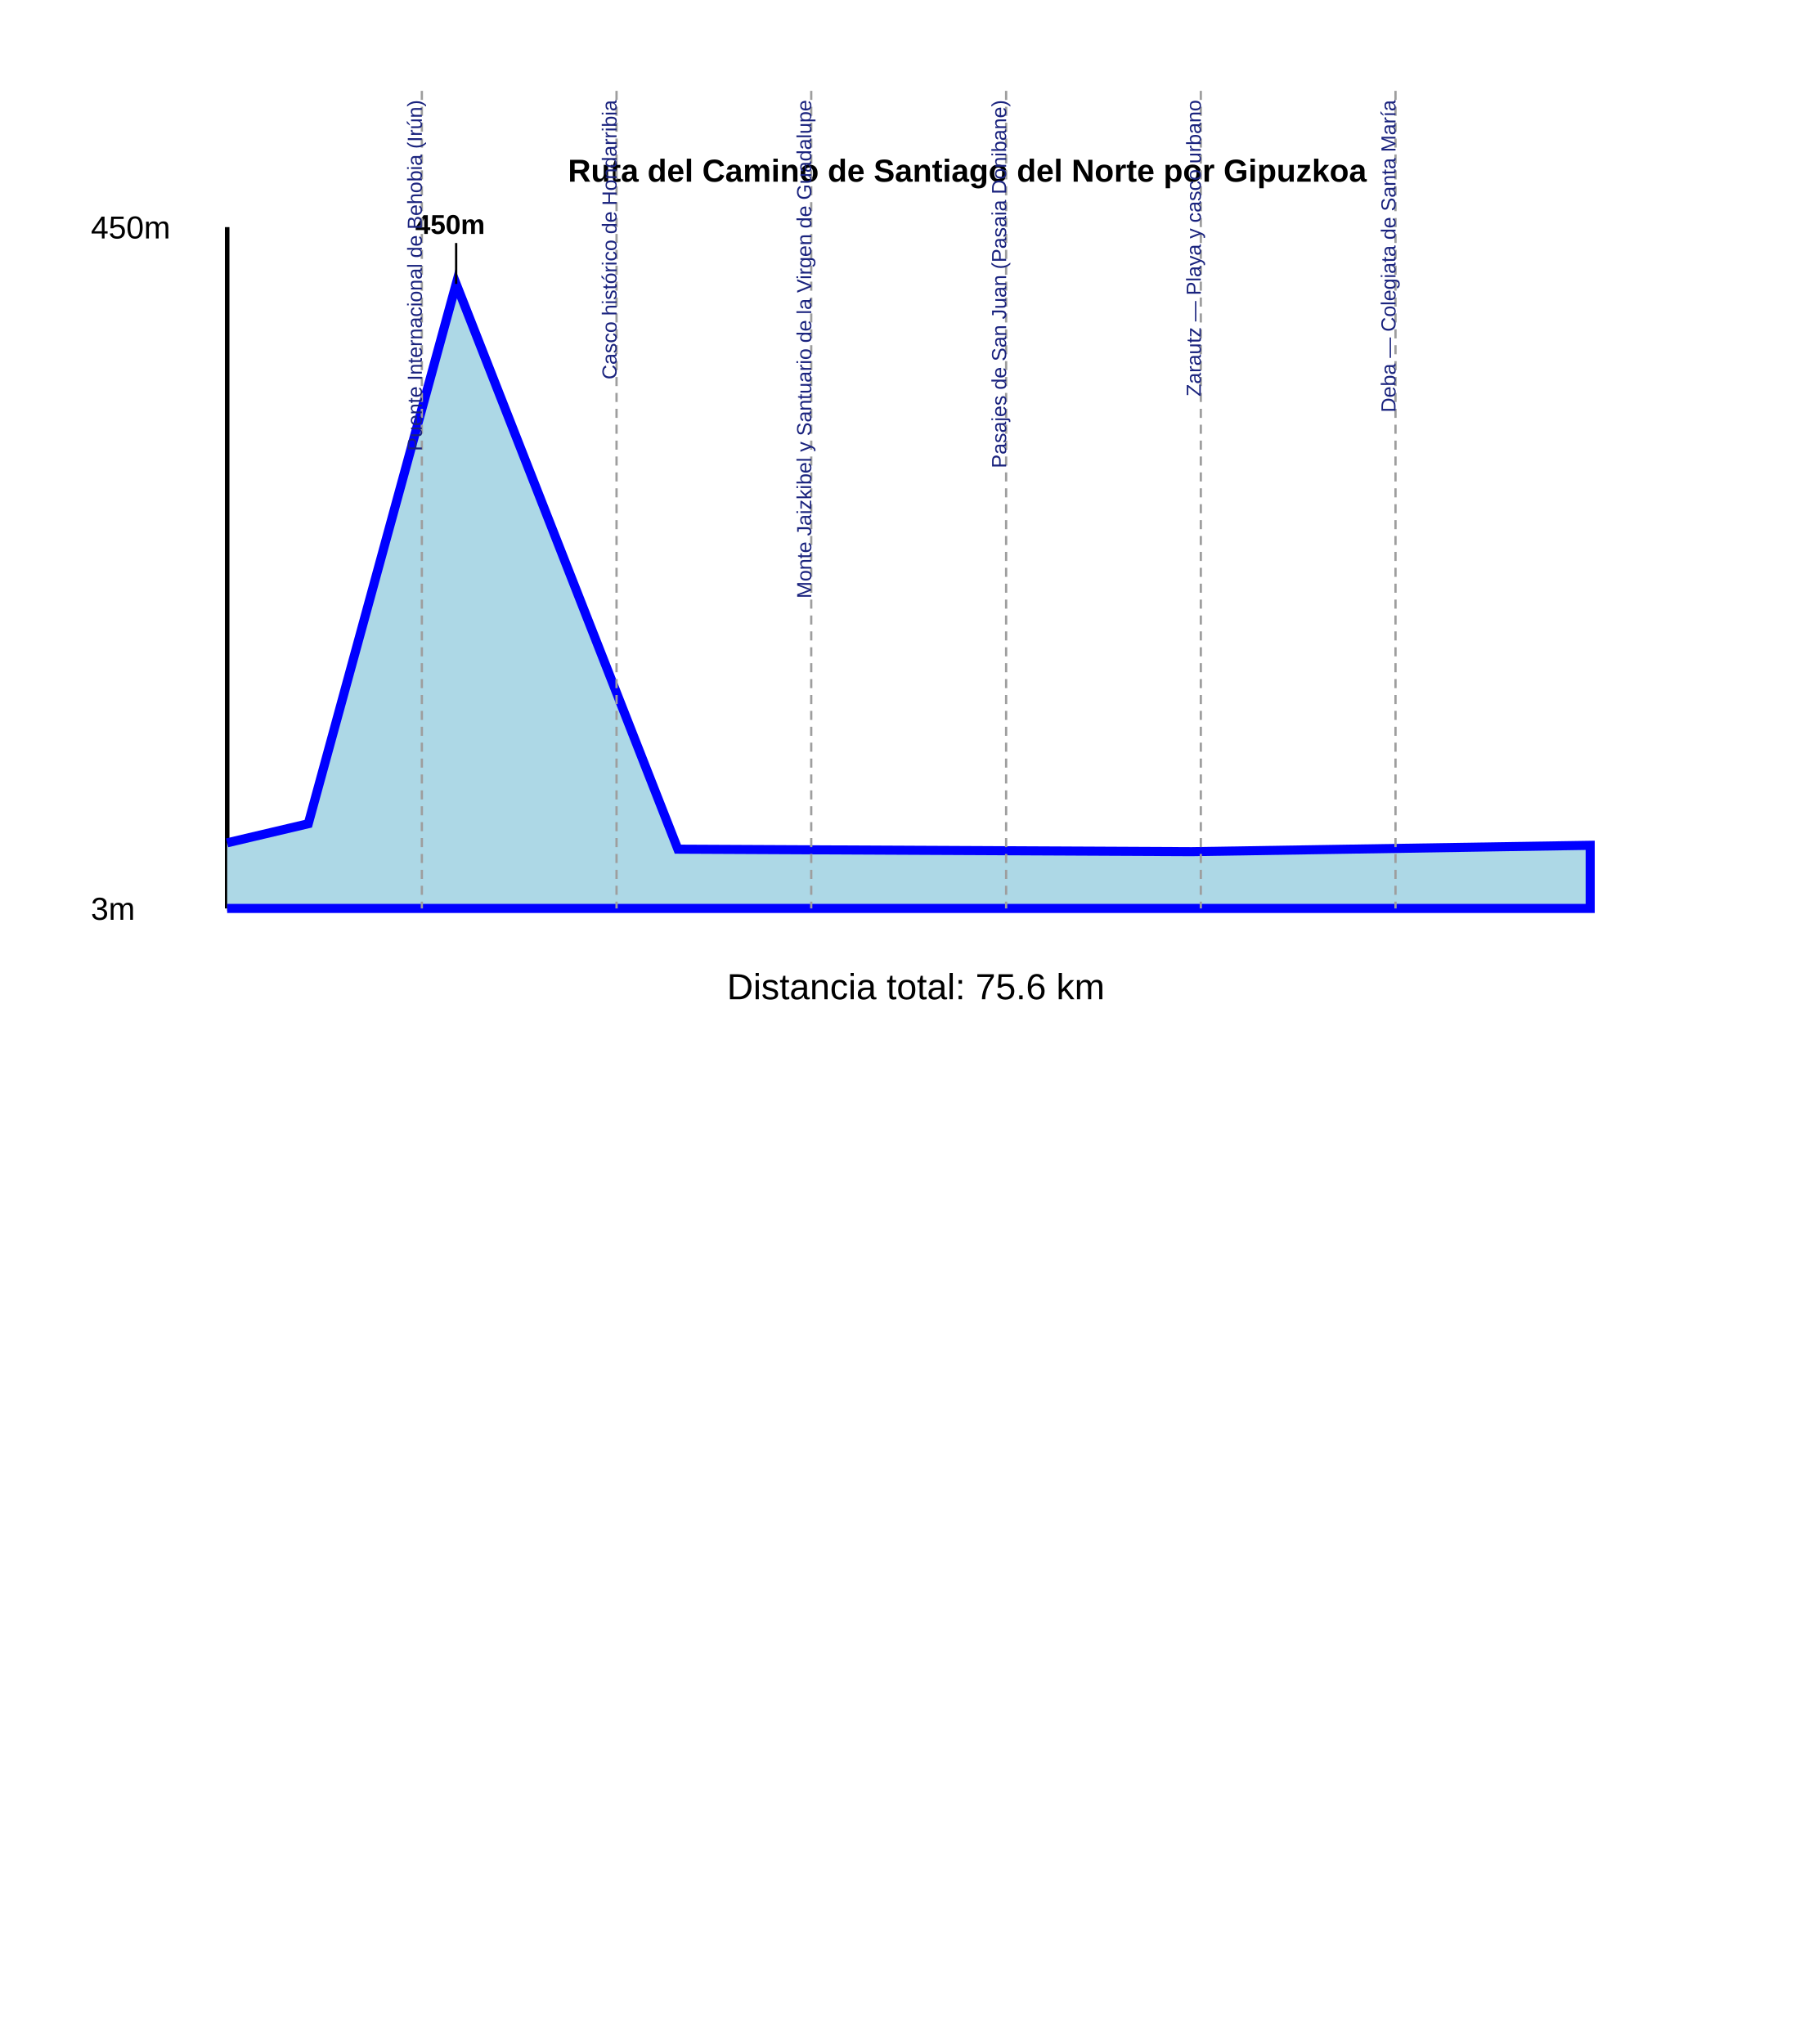
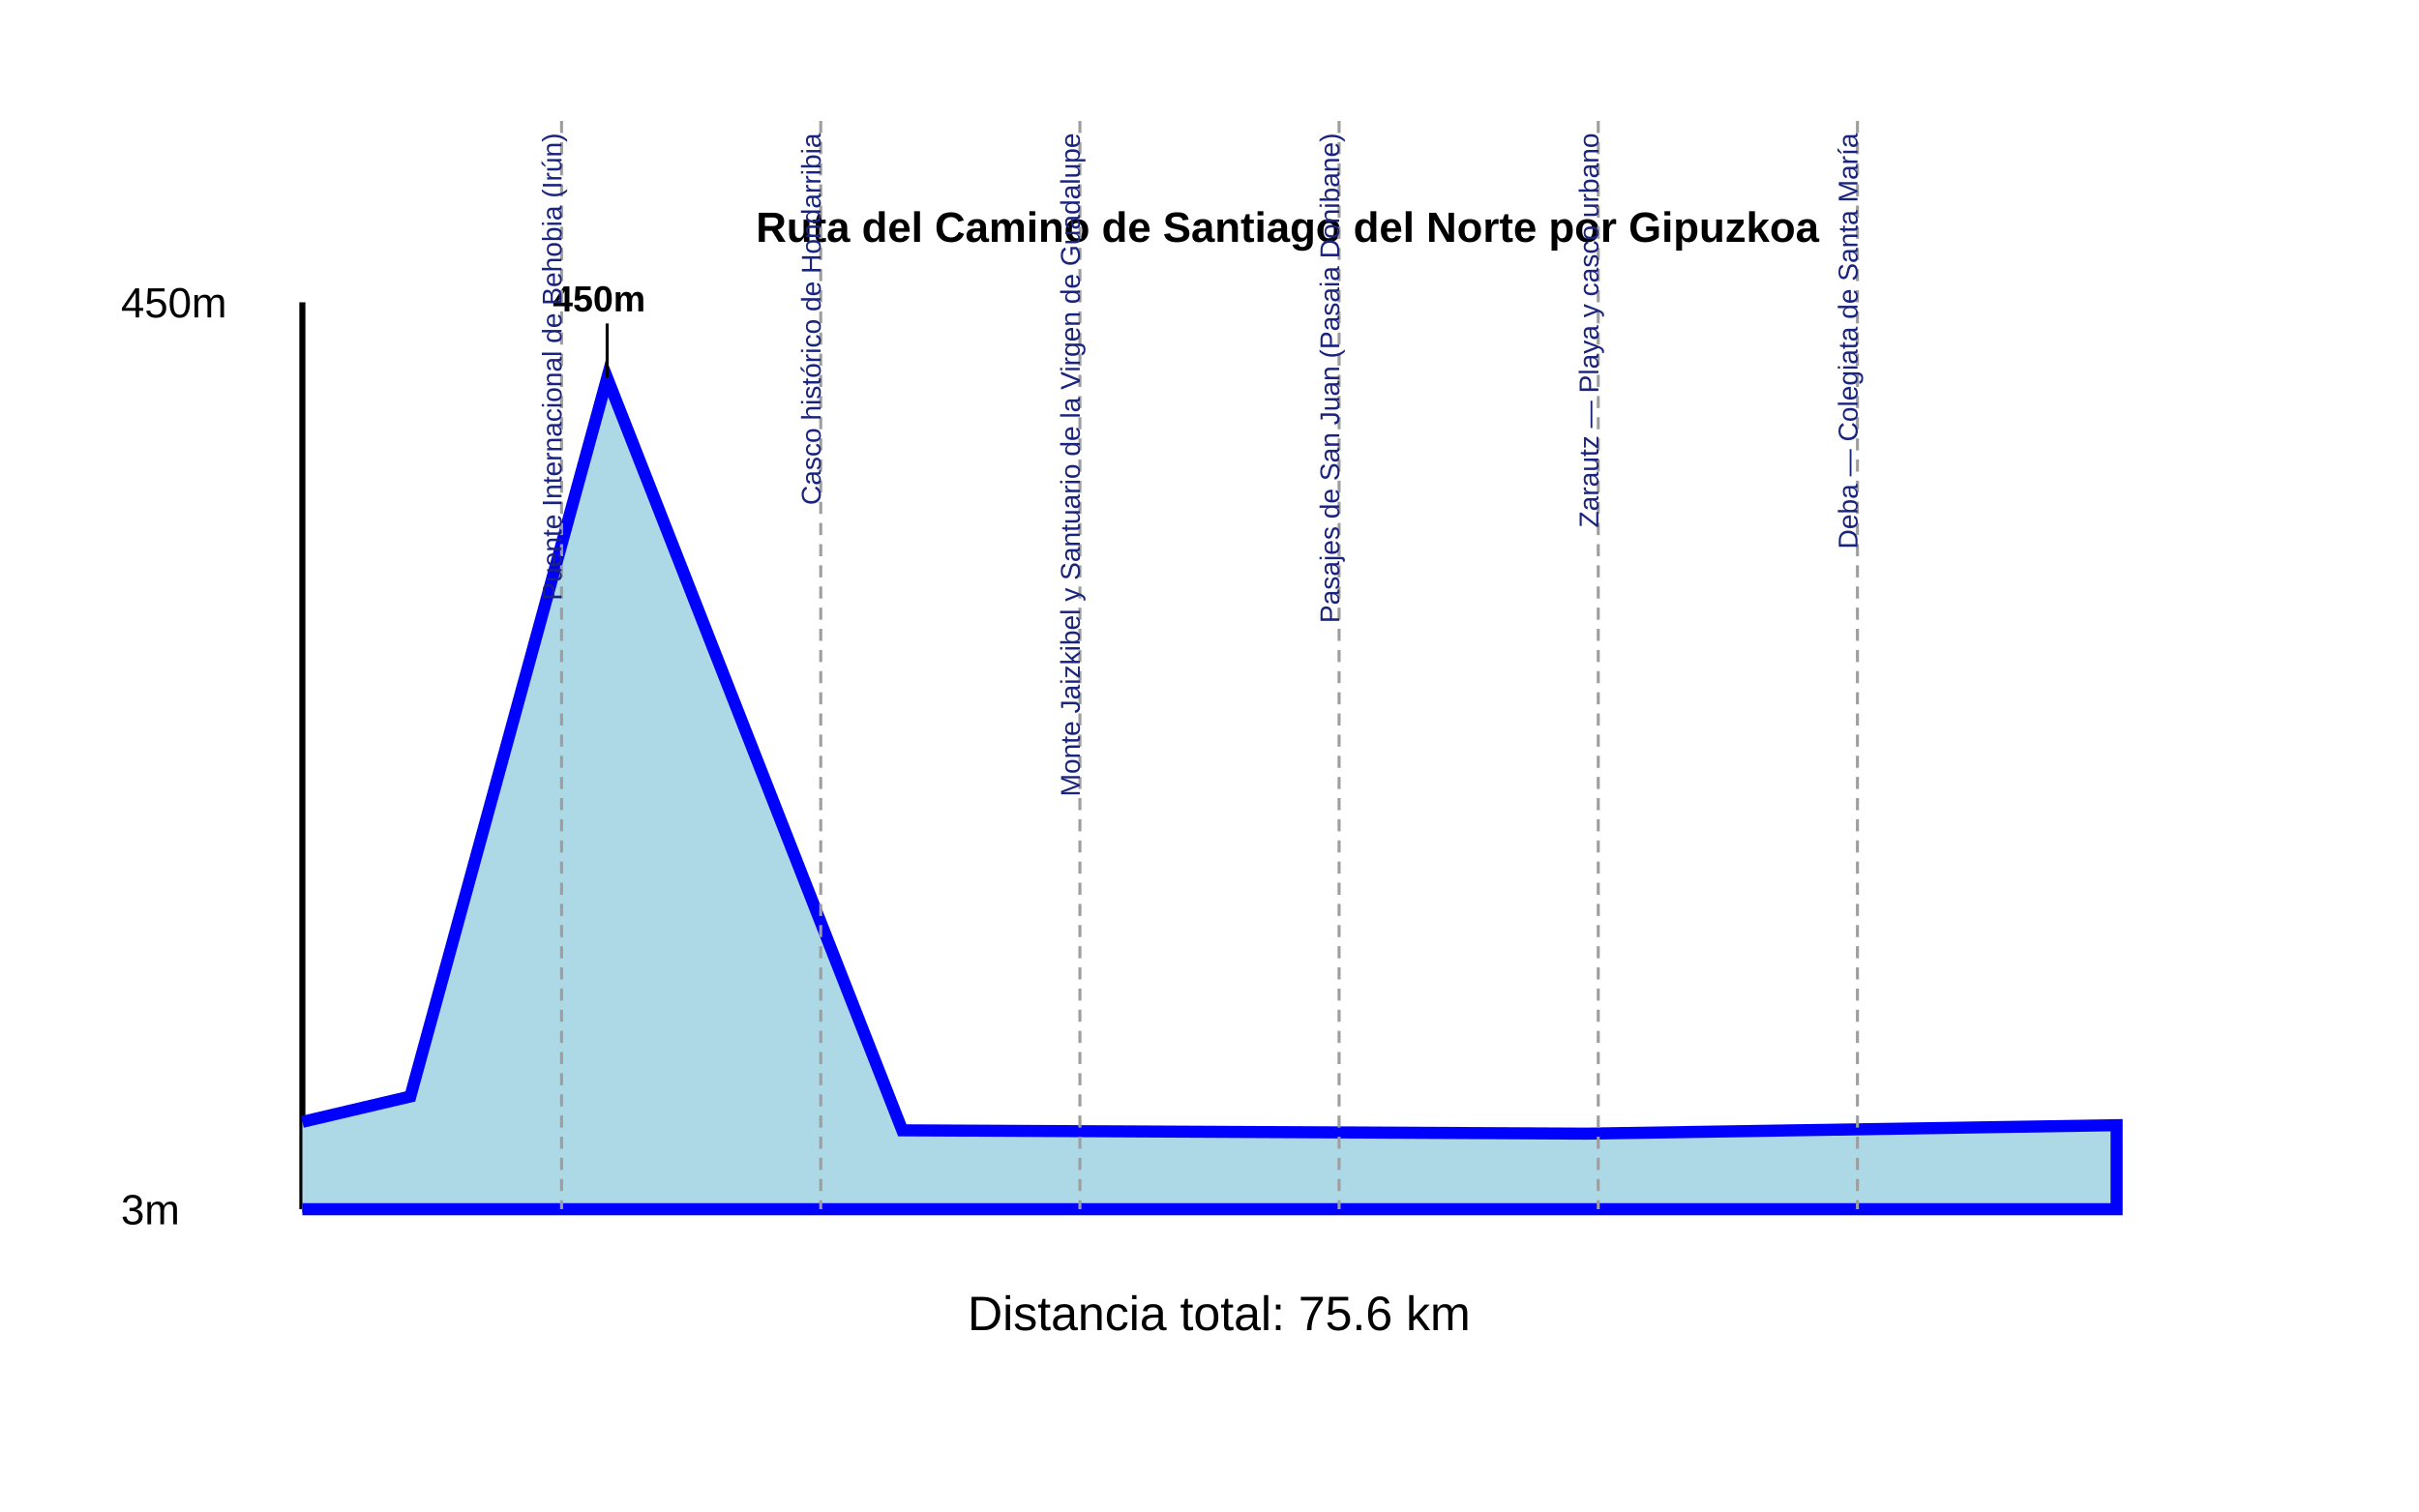
- <svg xmlns="http://www.w3.org/2000/svg" version="2.0" width="800" height="900" viewBox="0 0 800 900">
+ <svg xmlns="http://www.w3.org/2000/svg" version="2.0" width="800" height="500" viewBox="0 0 800 500">
  <line x1="100" y1="100" x2="100" y2="400" stroke="black" stroke-width="2" />
  <line x1="100" y1="400" x2="700" y2="400" stroke="black" stroke-width="2" />
  <text x="40" y="105" font-family="Arial" font-size="14" style="fill:black">450m</text>
  <text x="40" y="405" font-family="Arial" font-size="14" style="fill:black">3m</text>
  <text x="320.0" y="440" font-family="Arial" font-size="16" style="fill:black">Distancia total: 75.6 km</text>
  <text x="250.0" y="80" font-family="Arial" font-size="14" style="fill:black;font-weight:bold">Ruta del Camino de Santiago del Norte por Gipuzkoa</text>
  <polyline points="100.0,371.1 100.0,371.1 135.7,362.7 200.8,125.0 298.4,373.9 524.6,375.0 700.0,372.2 700.0,400.0 100.0,400.0" stroke="blue" stroke-width="4" fill="lightblue" />
-   <line x1="200.8" y1="125.0" x2="200.8" y2="107.0" stroke="black" stroke-width="1" />
-   <text x="182.8" y="103.0" font-family="Arial" font-size="12" style="fill:black;font-weight:bold">450m</text>
-   <line x1="185.7" y1="40" x2="185.7" y2="400" stroke="#9e9e9e" stroke-width="1" stroke-dasharray="4 3" />
+   <line x1="200.794" y1="125.0" x2="200.794" y2="107.0" stroke="black" stroke-width="1" />
+   <text x="182.794" y="103.0" font-family="Arial" font-size="12" style="fill:black;font-weight:bold">450m</text>
+   <line x1="185.714" y1="40" x2="185.714" y2="400" stroke="#9e9e9e" stroke-width="1" stroke-dasharray="4 3" />
  <text x="185.7" y="44" font-family="Arial" font-size="9" fill="#1a237e" text-anchor="end" transform="rotate(-90,185.7,44)">Puente Internacional de Behobia (Irún)</text>
-   <line x1="271.4" y1="40" x2="271.4" y2="400" stroke="#9e9e9e" stroke-width="1" stroke-dasharray="4 3" />
+   <line x1="271.429" y1="40" x2="271.429" y2="400" stroke="#9e9e9e" stroke-width="1" stroke-dasharray="4 3" />
  <text x="271.4" y="44" font-family="Arial" font-size="9" fill="#1a237e" text-anchor="end" transform="rotate(-90,271.4,44)">Casco histórico de Hondarribia</text>
-   <line x1="357.1" y1="40" x2="357.1" y2="400" stroke="#9e9e9e" stroke-width="1" stroke-dasharray="4 3" />
+   <line x1="357.143" y1="40" x2="357.143" y2="400" stroke="#9e9e9e" stroke-width="1" stroke-dasharray="4 3" />
  <text x="357.1" y="44" font-family="Arial" font-size="9" fill="#1a237e" text-anchor="end" transform="rotate(-90,357.1,44)">Monte Jaizkibel y Santuario de la Virgen de Guadalupe</text>
-   <line x1="442.9" y1="40" x2="442.9" y2="400" stroke="#9e9e9e" stroke-width="1" stroke-dasharray="4 3" />
+   <line x1="442.857" y1="40" x2="442.857" y2="400" stroke="#9e9e9e" stroke-width="1" stroke-dasharray="4 3" />
  <text x="442.9" y="44" font-family="Arial" font-size="9" fill="#1a237e" text-anchor="end" transform="rotate(-90,442.9,44)">Pasajes de San Juan (Pasaia Donibane)</text>
-   <line x1="528.6" y1="40" x2="528.6" y2="400" stroke="#9e9e9e" stroke-width="1" stroke-dasharray="4 3" />
+   <line x1="528.571" y1="40" x2="528.571" y2="400" stroke="#9e9e9e" stroke-width="1" stroke-dasharray="4 3" />
  <text x="528.6" y="44" font-family="Arial" font-size="9" fill="#1a237e" text-anchor="end" transform="rotate(-90,528.6,44)">Zarautz — Playa y casco urbano</text>
-   <line x1="614.3" y1="40" x2="614.3" y2="400" stroke="#9e9e9e" stroke-width="1" stroke-dasharray="4 3" />
+   <line x1="614.286" y1="40" x2="614.286" y2="400" stroke="#9e9e9e" stroke-width="1" stroke-dasharray="4 3" />
  <text x="614.3" y="44" font-family="Arial" font-size="9" fill="#1a237e" text-anchor="end" transform="rotate(-90,614.3,44)">Deba — Colegiata de Santa María</text>
</svg>
